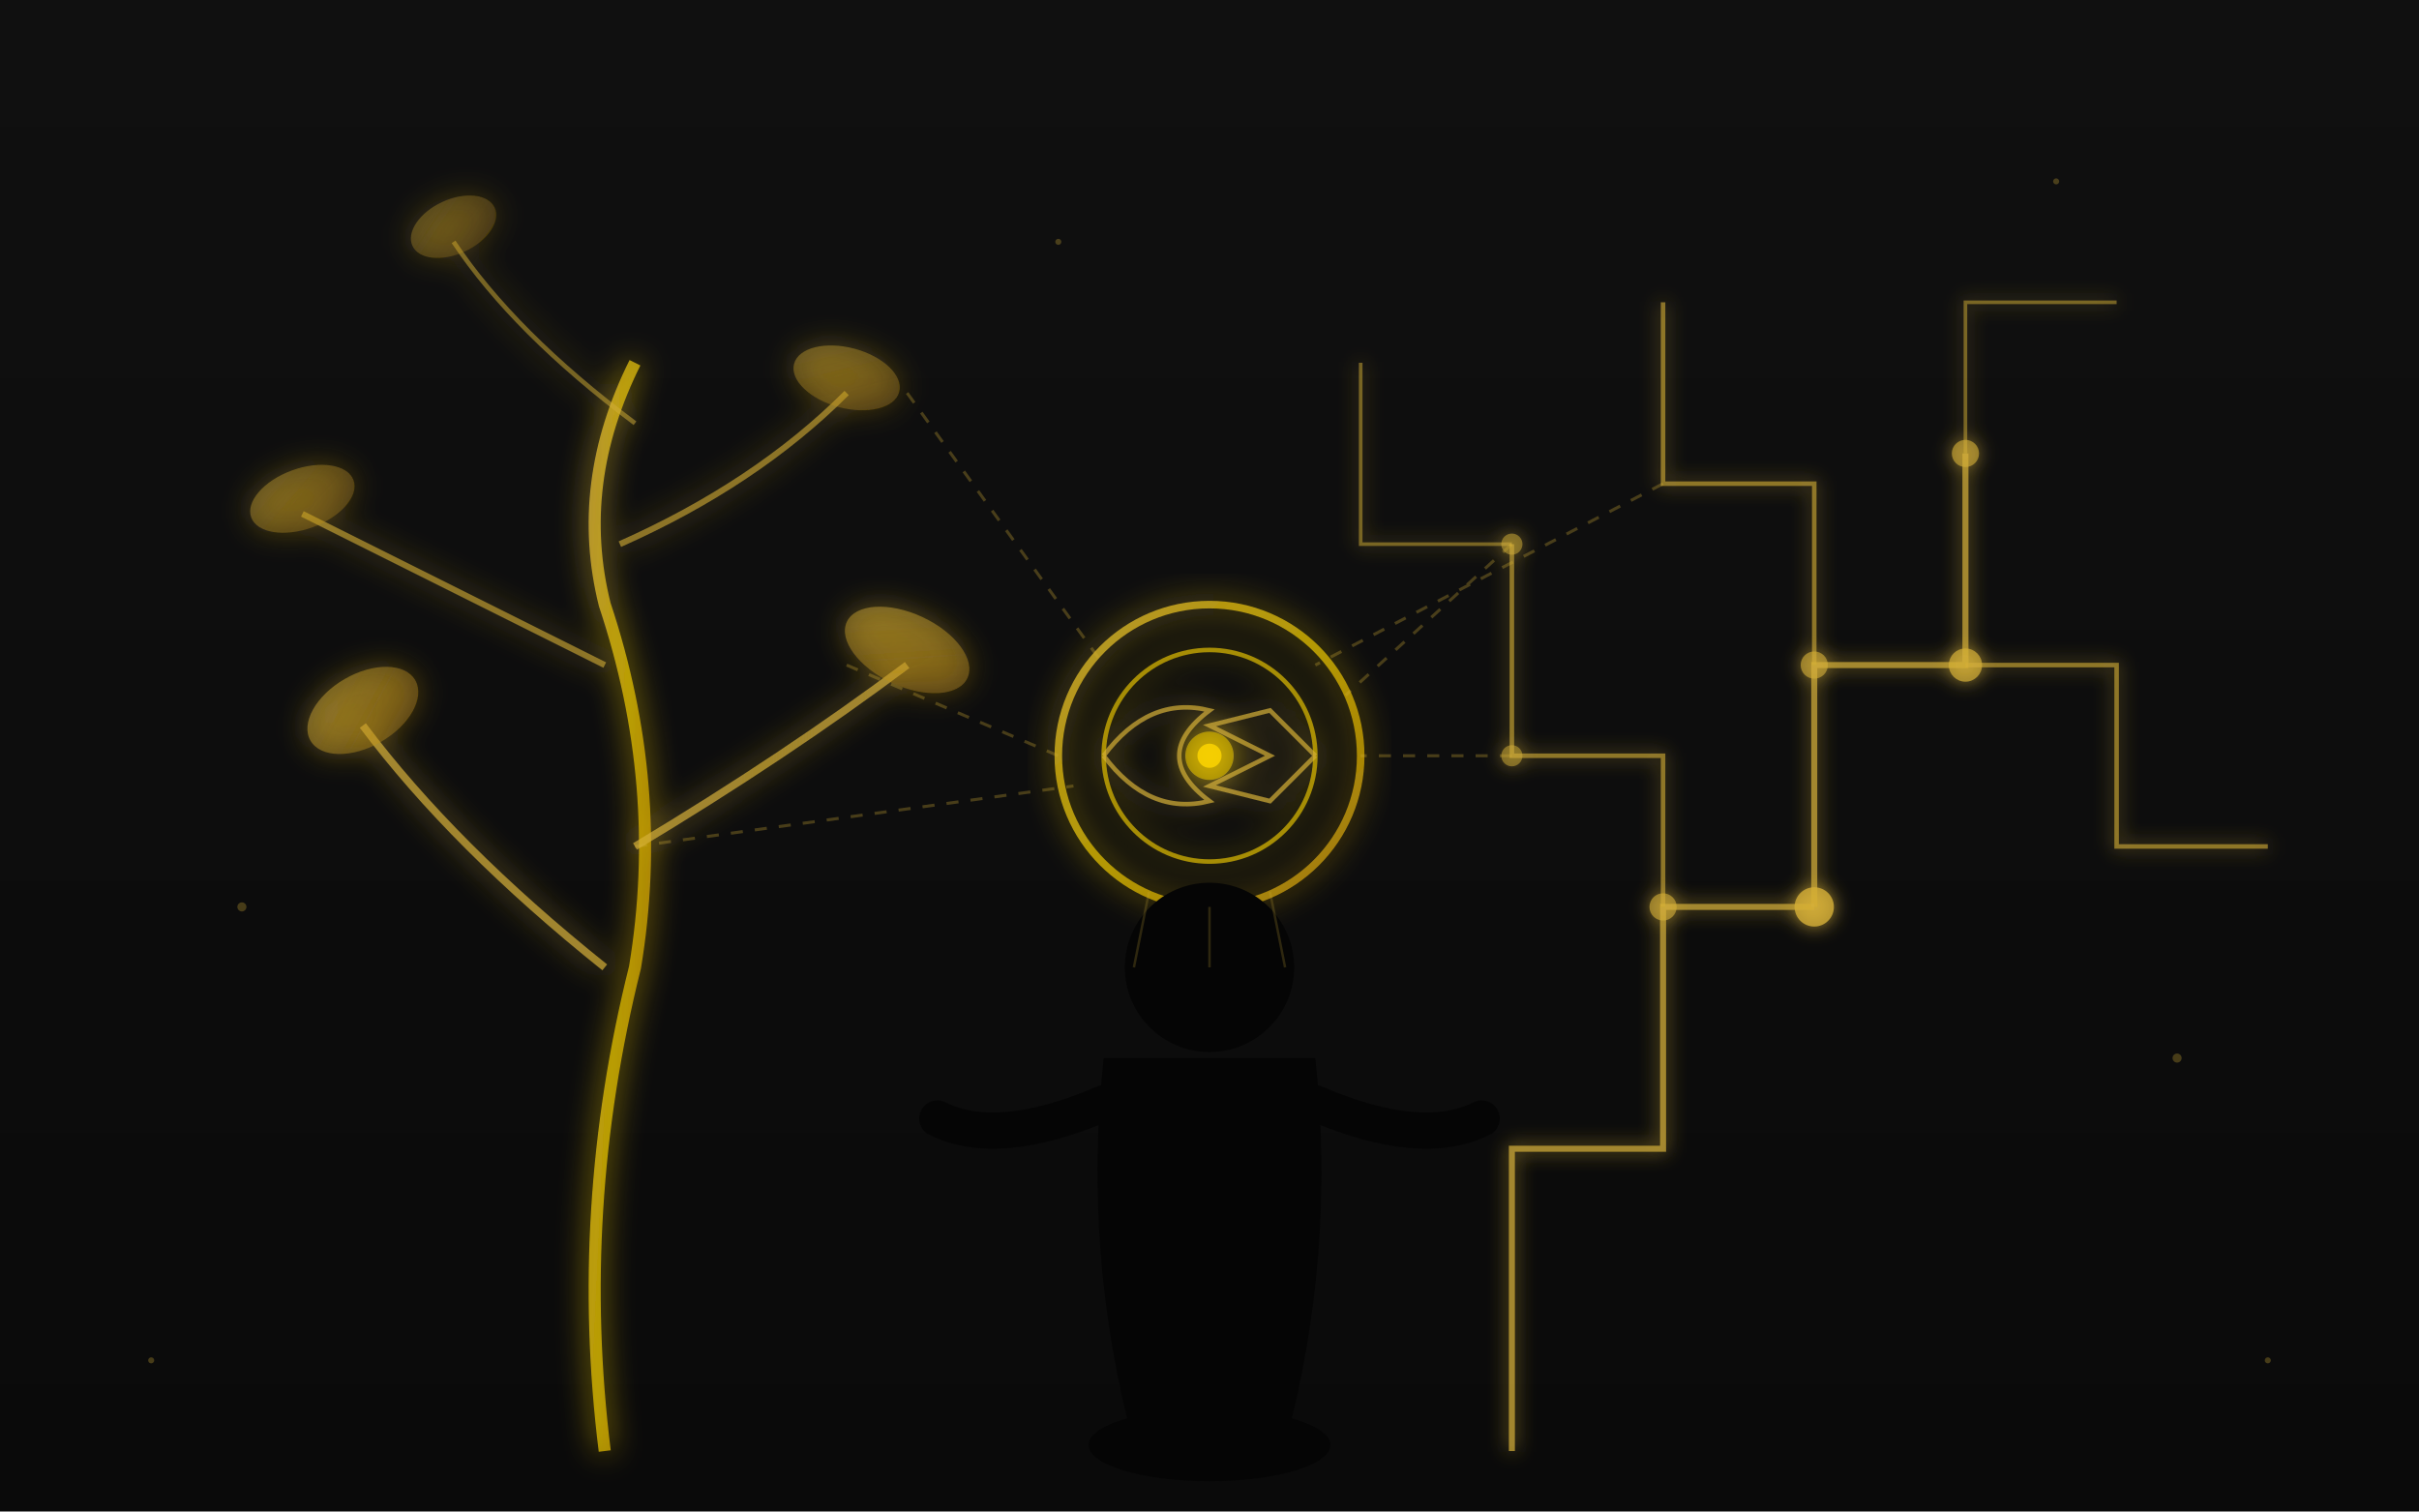
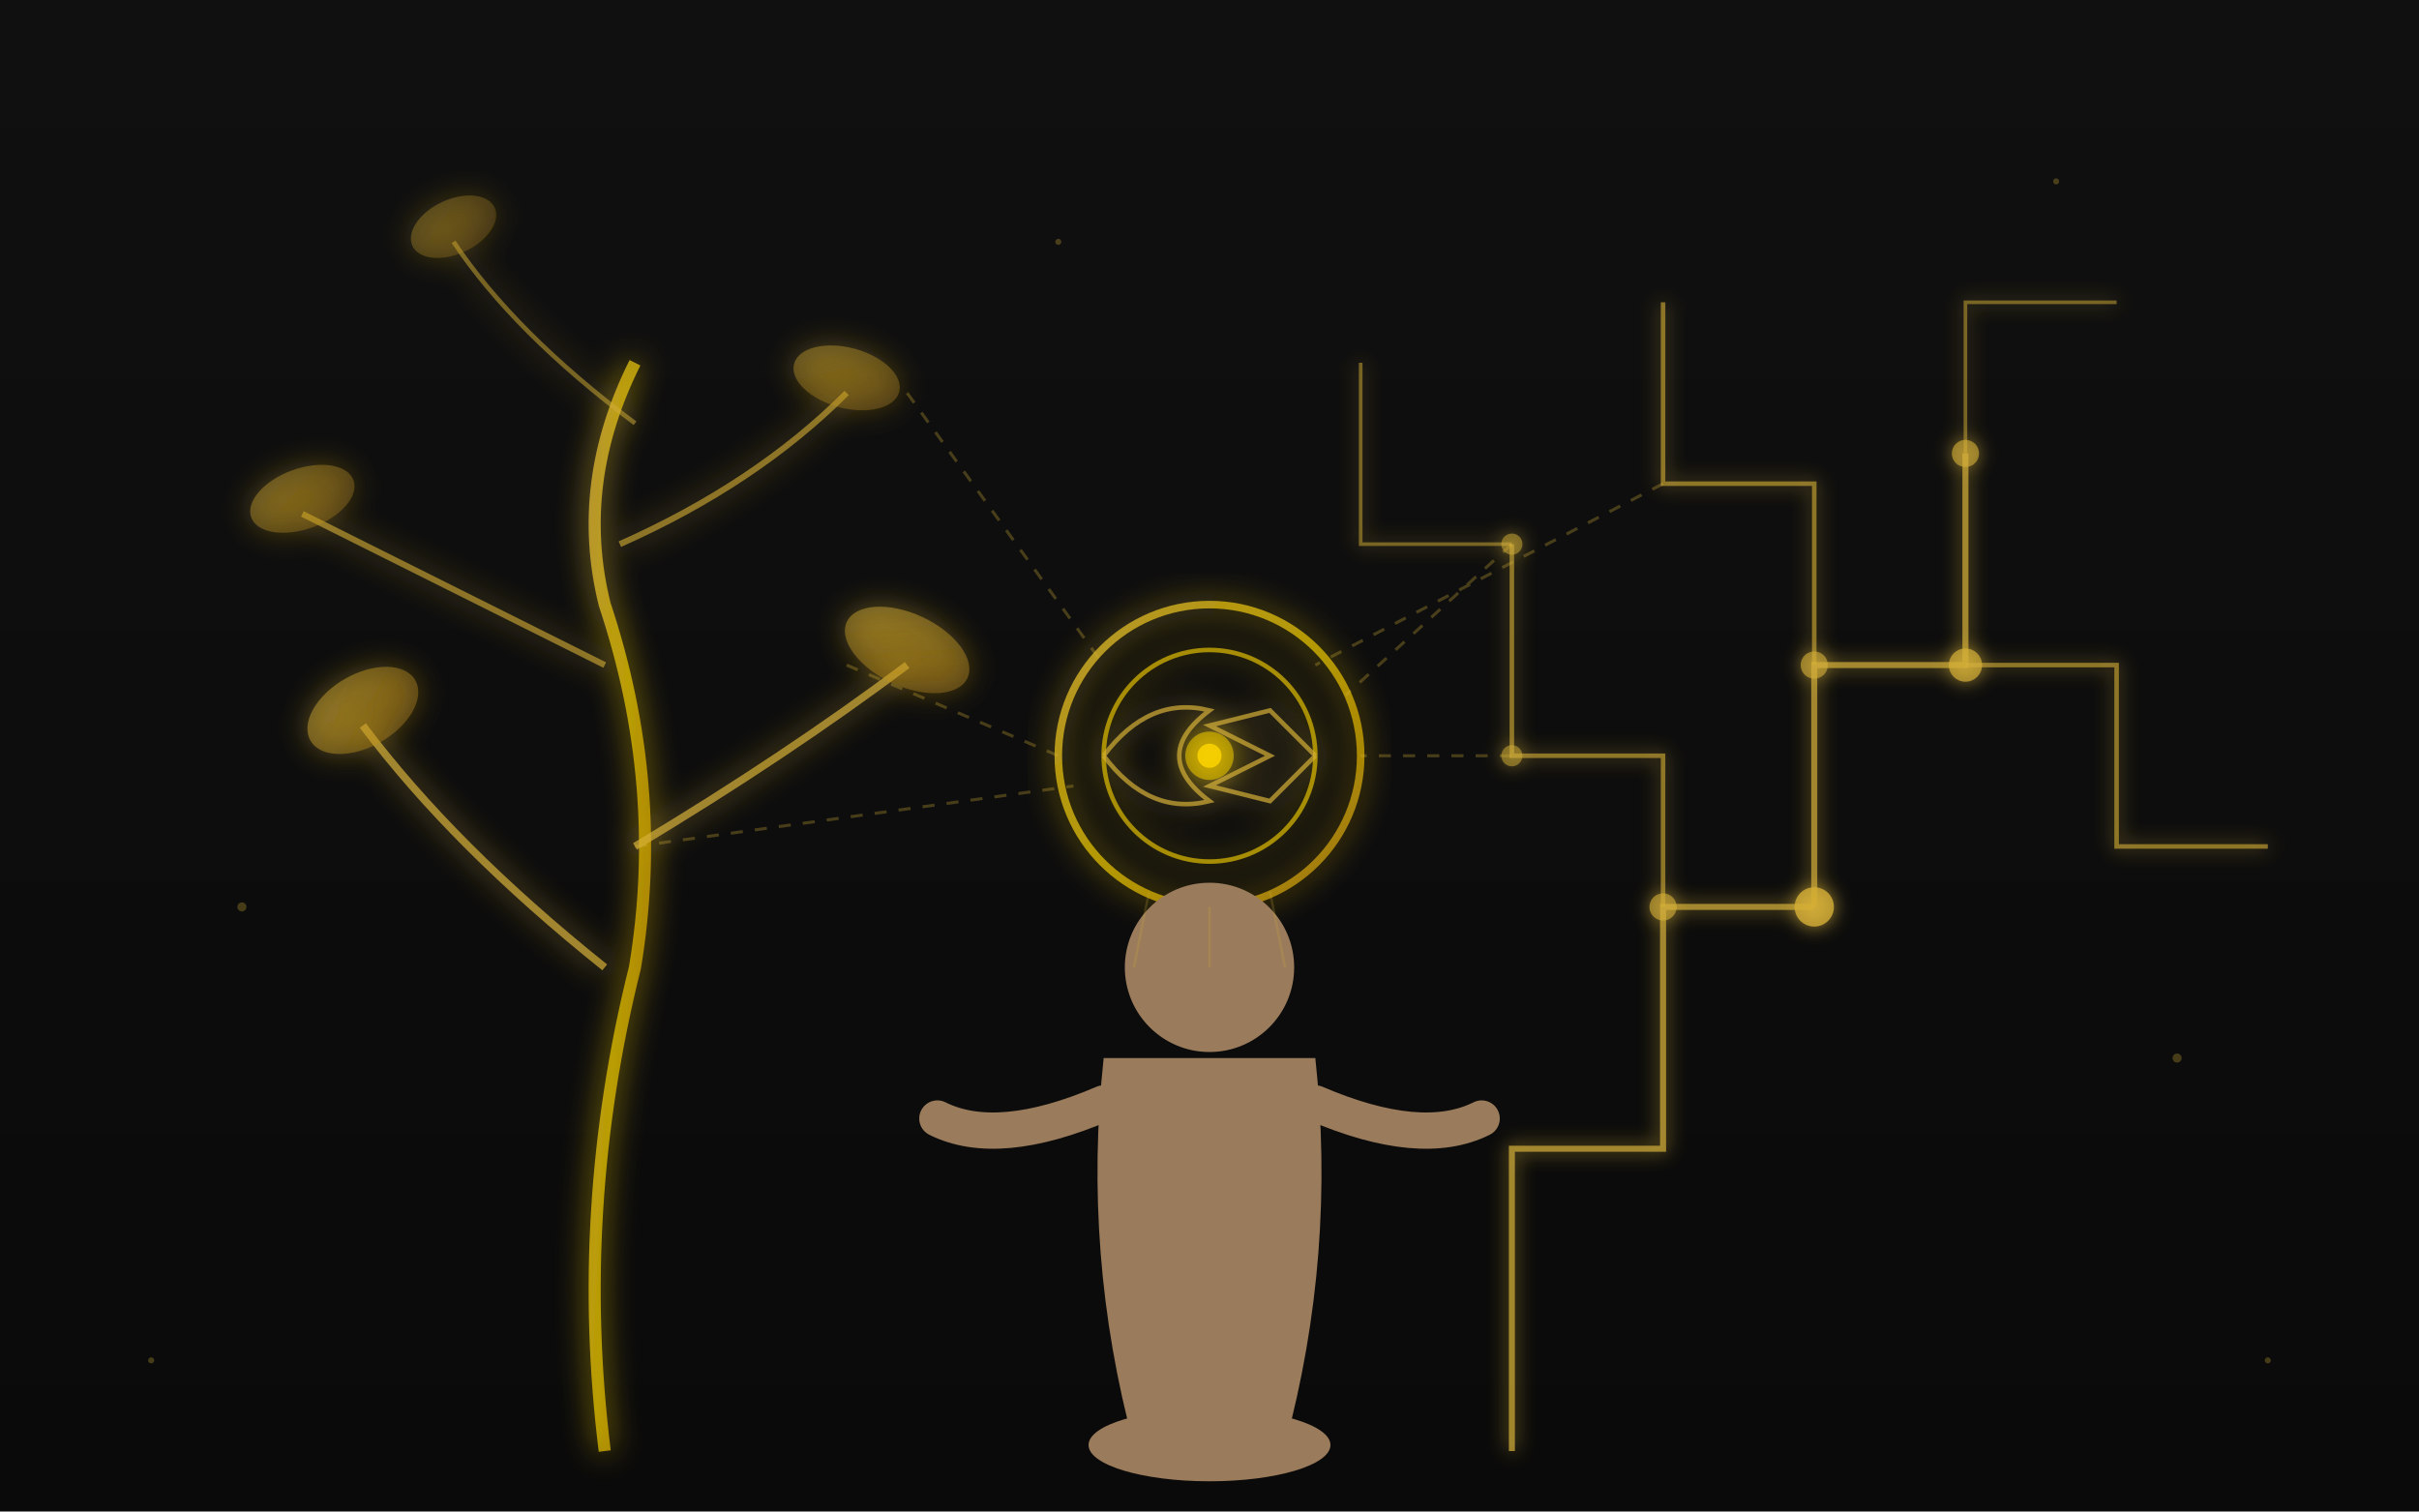
<svg xmlns="http://www.w3.org/2000/svg" viewBox="0 0 800 500">
  <defs>
    <linearGradient id="goldGlow9" x1="0%" y1="0%" x2="100%" y2="100%">
      <stop offset="0%" style="stop-color:#D4AF37;stop-opacity:1" />
      <stop offset="50%" style="stop-color:#FFD700;stop-opacity:0.8" />
      <stop offset="100%" style="stop-color:#B8860B;stop-opacity:1" />
    </linearGradient>
    <linearGradient id="bgGrad9" x1="0%" y1="100%" x2="0%" y2="0%">
      <stop offset="0%" style="stop-color:#0a0a0a" />
      <stop offset="100%" style="stop-color:#101010" />
    </linearGradient>
    <linearGradient id="leafGold" x1="0%" y1="0%" x2="100%" y2="100%">
      <stop offset="0%" style="stop-color:#D4AF37;stop-opacity:0.8" />
      <stop offset="100%" style="stop-color:#B8860B;stop-opacity:0.6" />
    </linearGradient>
    <filter id="glow9">
      <feGaussianBlur stdDeviation="3" result="coloredBlur" />
      <feMerge>
        <feMergeNode in="coloredBlur" />
        <feMergeNode in="SourceGraphic" />
      </feMerge>
    </filter>
    <filter id="softGlow9">
      <feGaussianBlur stdDeviation="5" result="coloredBlur" />
      <feMerge>
        <feMergeNode in="coloredBlur" />
        <feMergeNode in="SourceGraphic" />
      </feMerge>
    </filter>
  </defs>
  <rect width="800" height="500" fill="url(#bgGrad9)" />
  <g filter="url(#softGlow9)">
    <path d="M 200 480 Q 190 400 210 320 Q 220 260 200 200 Q 190 160 210 120" stroke="url(#goldGlow9)" stroke-width="4" fill="none" opacity="0.8" />
    <path d="M 200 320 Q 150 280 120 240" stroke="#D4AF37" stroke-width="2.5" fill="none" opacity="0.7" />
    <path d="M 210 280 Q 260 250 300 220" stroke="#D4AF37" stroke-width="2.5" fill="none" opacity="0.7" />
    <path d="M 200 220 Q 140 190 100 170" stroke="#D4AF37" stroke-width="2" fill="none" opacity="0.6" />
    <path d="M 205 180 Q 250 160 280 130" stroke="#D4AF37" stroke-width="2" fill="none" opacity="0.6" />
    <path d="M 210 140 Q 170 110 150 80" stroke="#D4AF37" stroke-width="1.5" fill="none" opacity="0.5" />
    <ellipse cx="120" cy="235" rx="20" ry="12" fill="url(#leafGold)" opacity="0.6" transform="rotate(-30 120 235)" />
    <ellipse cx="100" cy="165" rx="18" ry="10" fill="url(#leafGold)" opacity="0.5" transform="rotate(-20 100 165)" />
    <ellipse cx="300" cy="215" rx="22" ry="12" fill="url(#leafGold)" opacity="0.6" transform="rotate(25 300 215)" />
    <ellipse cx="280" cy="125" rx="18" ry="10" fill="url(#leafGold)" opacity="0.5" transform="rotate(15 280 125)" />
    <ellipse cx="150" cy="75" rx="15" ry="9" fill="url(#leafGold)" opacity="0.4" transform="rotate(-25 150 75)" />
  </g>
  <g stroke="#D4AF37" fill="none" filter="url(#glow9)">
    <path d="M 500 480 L 500 380 L 550 380 L 550 300 L 600 300" stroke-width="2" opacity="0.7" />
    <path d="M 600 300 L 600 220 L 650 220 L 650 150" stroke-width="2" opacity="0.7" />
    <path d="M 550 300 L 550 250 L 500 250 L 500 180" stroke-width="1.5" opacity="0.6" />
    <path d="M 650 220 L 700 220 L 700 280 L 750 280" stroke-width="1.5" opacity="0.6" />
    <path d="M 600 220 L 600 160 L 550 160 L 550 100" stroke-width="1.5" opacity="0.6" />
    <path d="M 650 150 L 650 100 L 700 100" stroke-width="1.2" opacity="0.5" />
    <path d="M 500 180 L 450 180 L 450 120" stroke-width="1.2" opacity="0.5" />
    <circle cx="600" cy="300" r="6" fill="#D4AF37" opacity="0.8" />
    <circle cx="650" cy="220" r="5" fill="#D4AF37" opacity="0.7" />
    <circle cx="550" cy="300" r="4" fill="#D4AF37" opacity="0.6" />
    <circle cx="600" cy="220" r="4" fill="#D4AF37" opacity="0.6" />
    <circle cx="500" cy="250" r="3" fill="#D4AF37" opacity="0.5" />
    <circle cx="650" cy="150" r="4" fill="#D4AF37" opacity="0.6" />
    <circle cx="500" cy="180" r="3" fill="#D4AF37" opacity="0.5" />
  </g>
  <g filter="url(#softGlow9)">
    <circle cx="400" cy="250" r="50" fill="none" stroke="url(#goldGlow9)" stroke-width="2.5" opacity="0.8" />
    <circle cx="400" cy="250" r="35" fill="none" stroke="#FFD700" stroke-width="1.5" opacity="0.6" />
    <path d="M 365 250 Q 380 230 400 235 Q 380 250 400 265 Q 380 270 365 250" stroke="#D4AF37" stroke-width="1.5" fill="none" opacity="0.7" />
    <path d="M 435 250 L 420 235 L 400 240 L 420 250 L 400 260 L 420 265 L 435 250" stroke="#D4AF37" stroke-width="1.5" fill="none" opacity="0.7" />
    <circle cx="400" cy="250" r="8" fill="#FFD700" opacity="0.5" />
    <circle cx="400" cy="250" r="4" fill="#FFD700" opacity="0.8" />
  </g>
  <g stroke="#D4AF37" stroke-width="1" opacity="0.3" stroke-dasharray="4,4">
    <line x1="280" y1="220" x2="350" y2="250" />
    <line x1="300" y1="130" x2="365" y2="220" />
    <line x1="210" y1="280" x2="355" y2="260" />
  </g>
  <g stroke="#D4AF37" stroke-width="1" opacity="0.3" stroke-dasharray="4,4">
    <line x1="500" y1="250" x2="450" y2="250" />
    <line x1="550" y1="160" x2="435" y2="220" />
    <line x1="500" y1="180" x2="445" y2="230" />
  </g>
-   <g fill="#050505">
+   <g fill="#9A7B5B">
    <ellipse cx="400" cy="478" rx="40" ry="12" />
    <path d="M 365 350 Q 358 415 375 478 L 425 478 Q 442 415 435 350 Z" />
    <circle cx="400" cy="320" r="28" />
-     <path d="M 365 365 Q 330 380 310 370" stroke="#050505" stroke-width="12" fill="none" stroke-linecap="round" />
-     <path d="M 435 365 Q 470 380 490 370" stroke="#050505" stroke-width="12" fill="none" stroke-linecap="round" />
+     <path d="M 365 365 Q 330 380 310 370" stroke="#9A7B5B" stroke-width="12" fill="none" stroke-linecap="round" />
+     <path d="M 435 365 Q 470 380 490 370" stroke="#9A7B5B" stroke-width="12" fill="none" stroke-linecap="round" />
  </g>
  <g stroke="#D4AF37" stroke-width="0.8" opacity="0.2">
    <line x1="400" y1="300" x2="400" y2="320" />
    <line x1="380" y1="295" x2="375" y2="320" />
    <line x1="420" y1="295" x2="425" y2="320" />
  </g>
  <g fill="#D4AF37" opacity="0.3">
    <circle cx="80" cy="300" r="1.5" />
    <circle cx="720" cy="350" r="1.5" />
    <circle cx="350" cy="80" r="1" />
    <circle cx="680" cy="60" r="1" />
    <circle cx="50" cy="450" r="1" />
    <circle cx="750" cy="450" r="1" />
  </g>
</svg>
